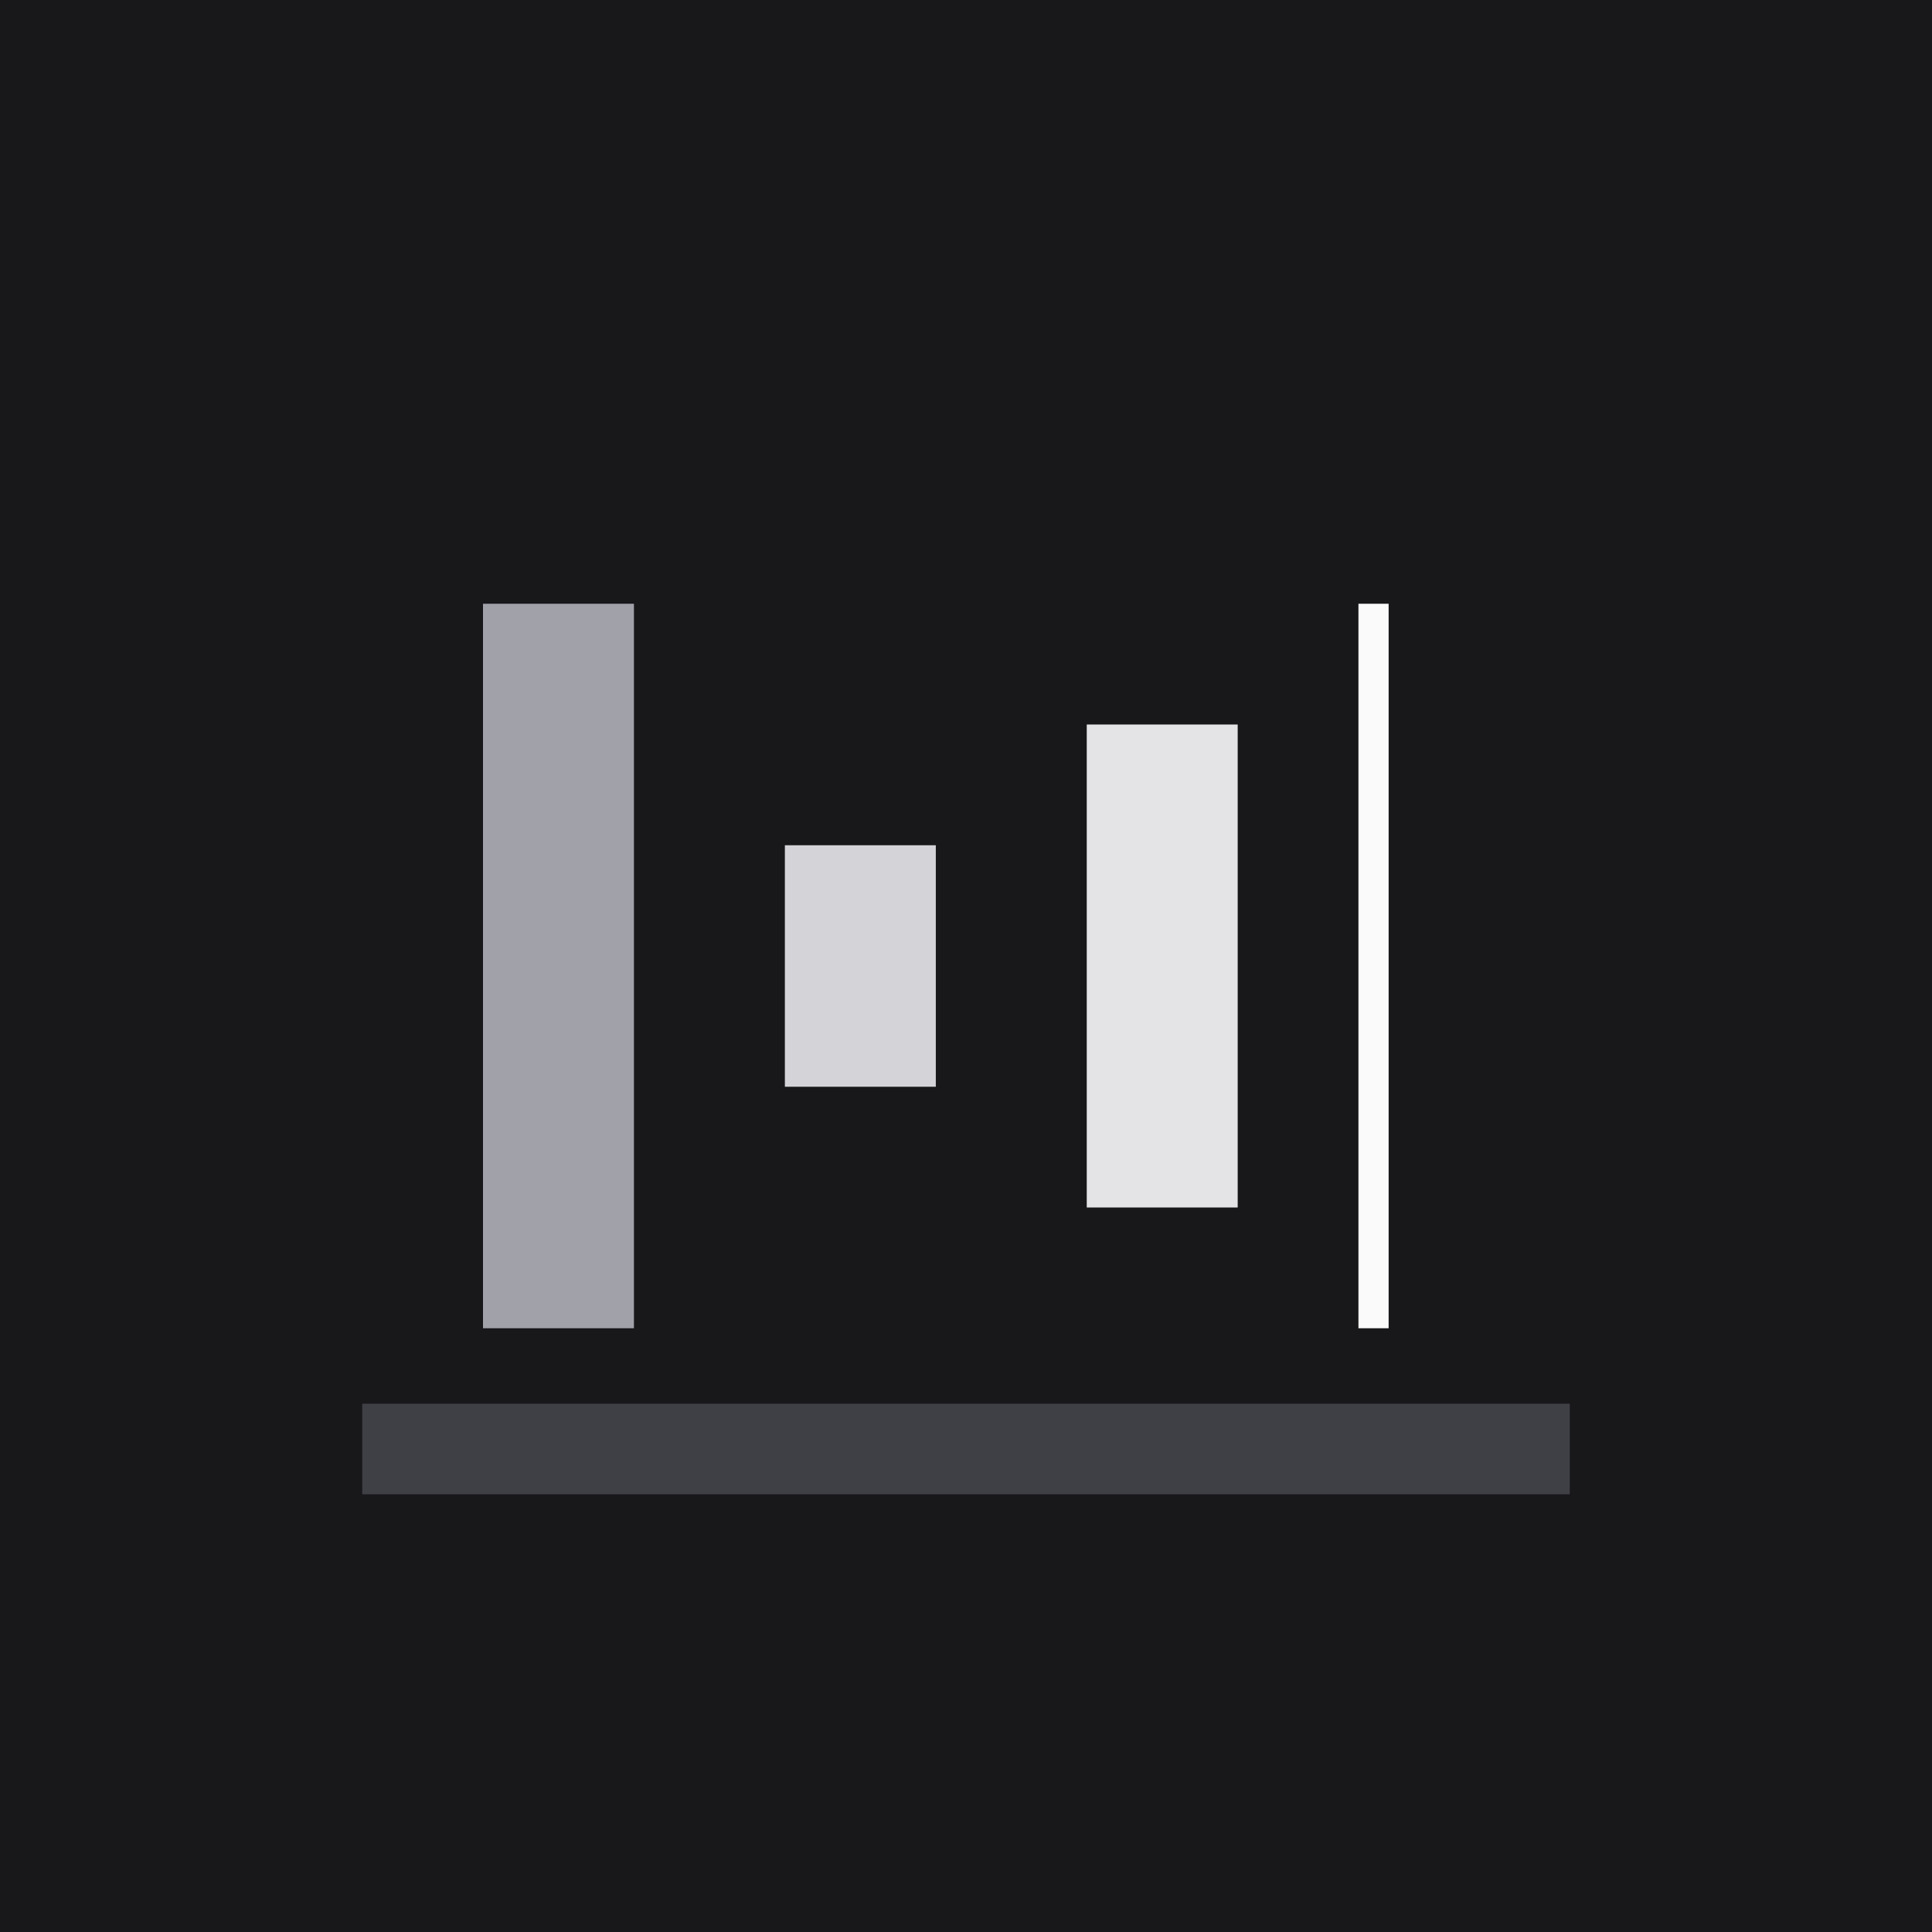
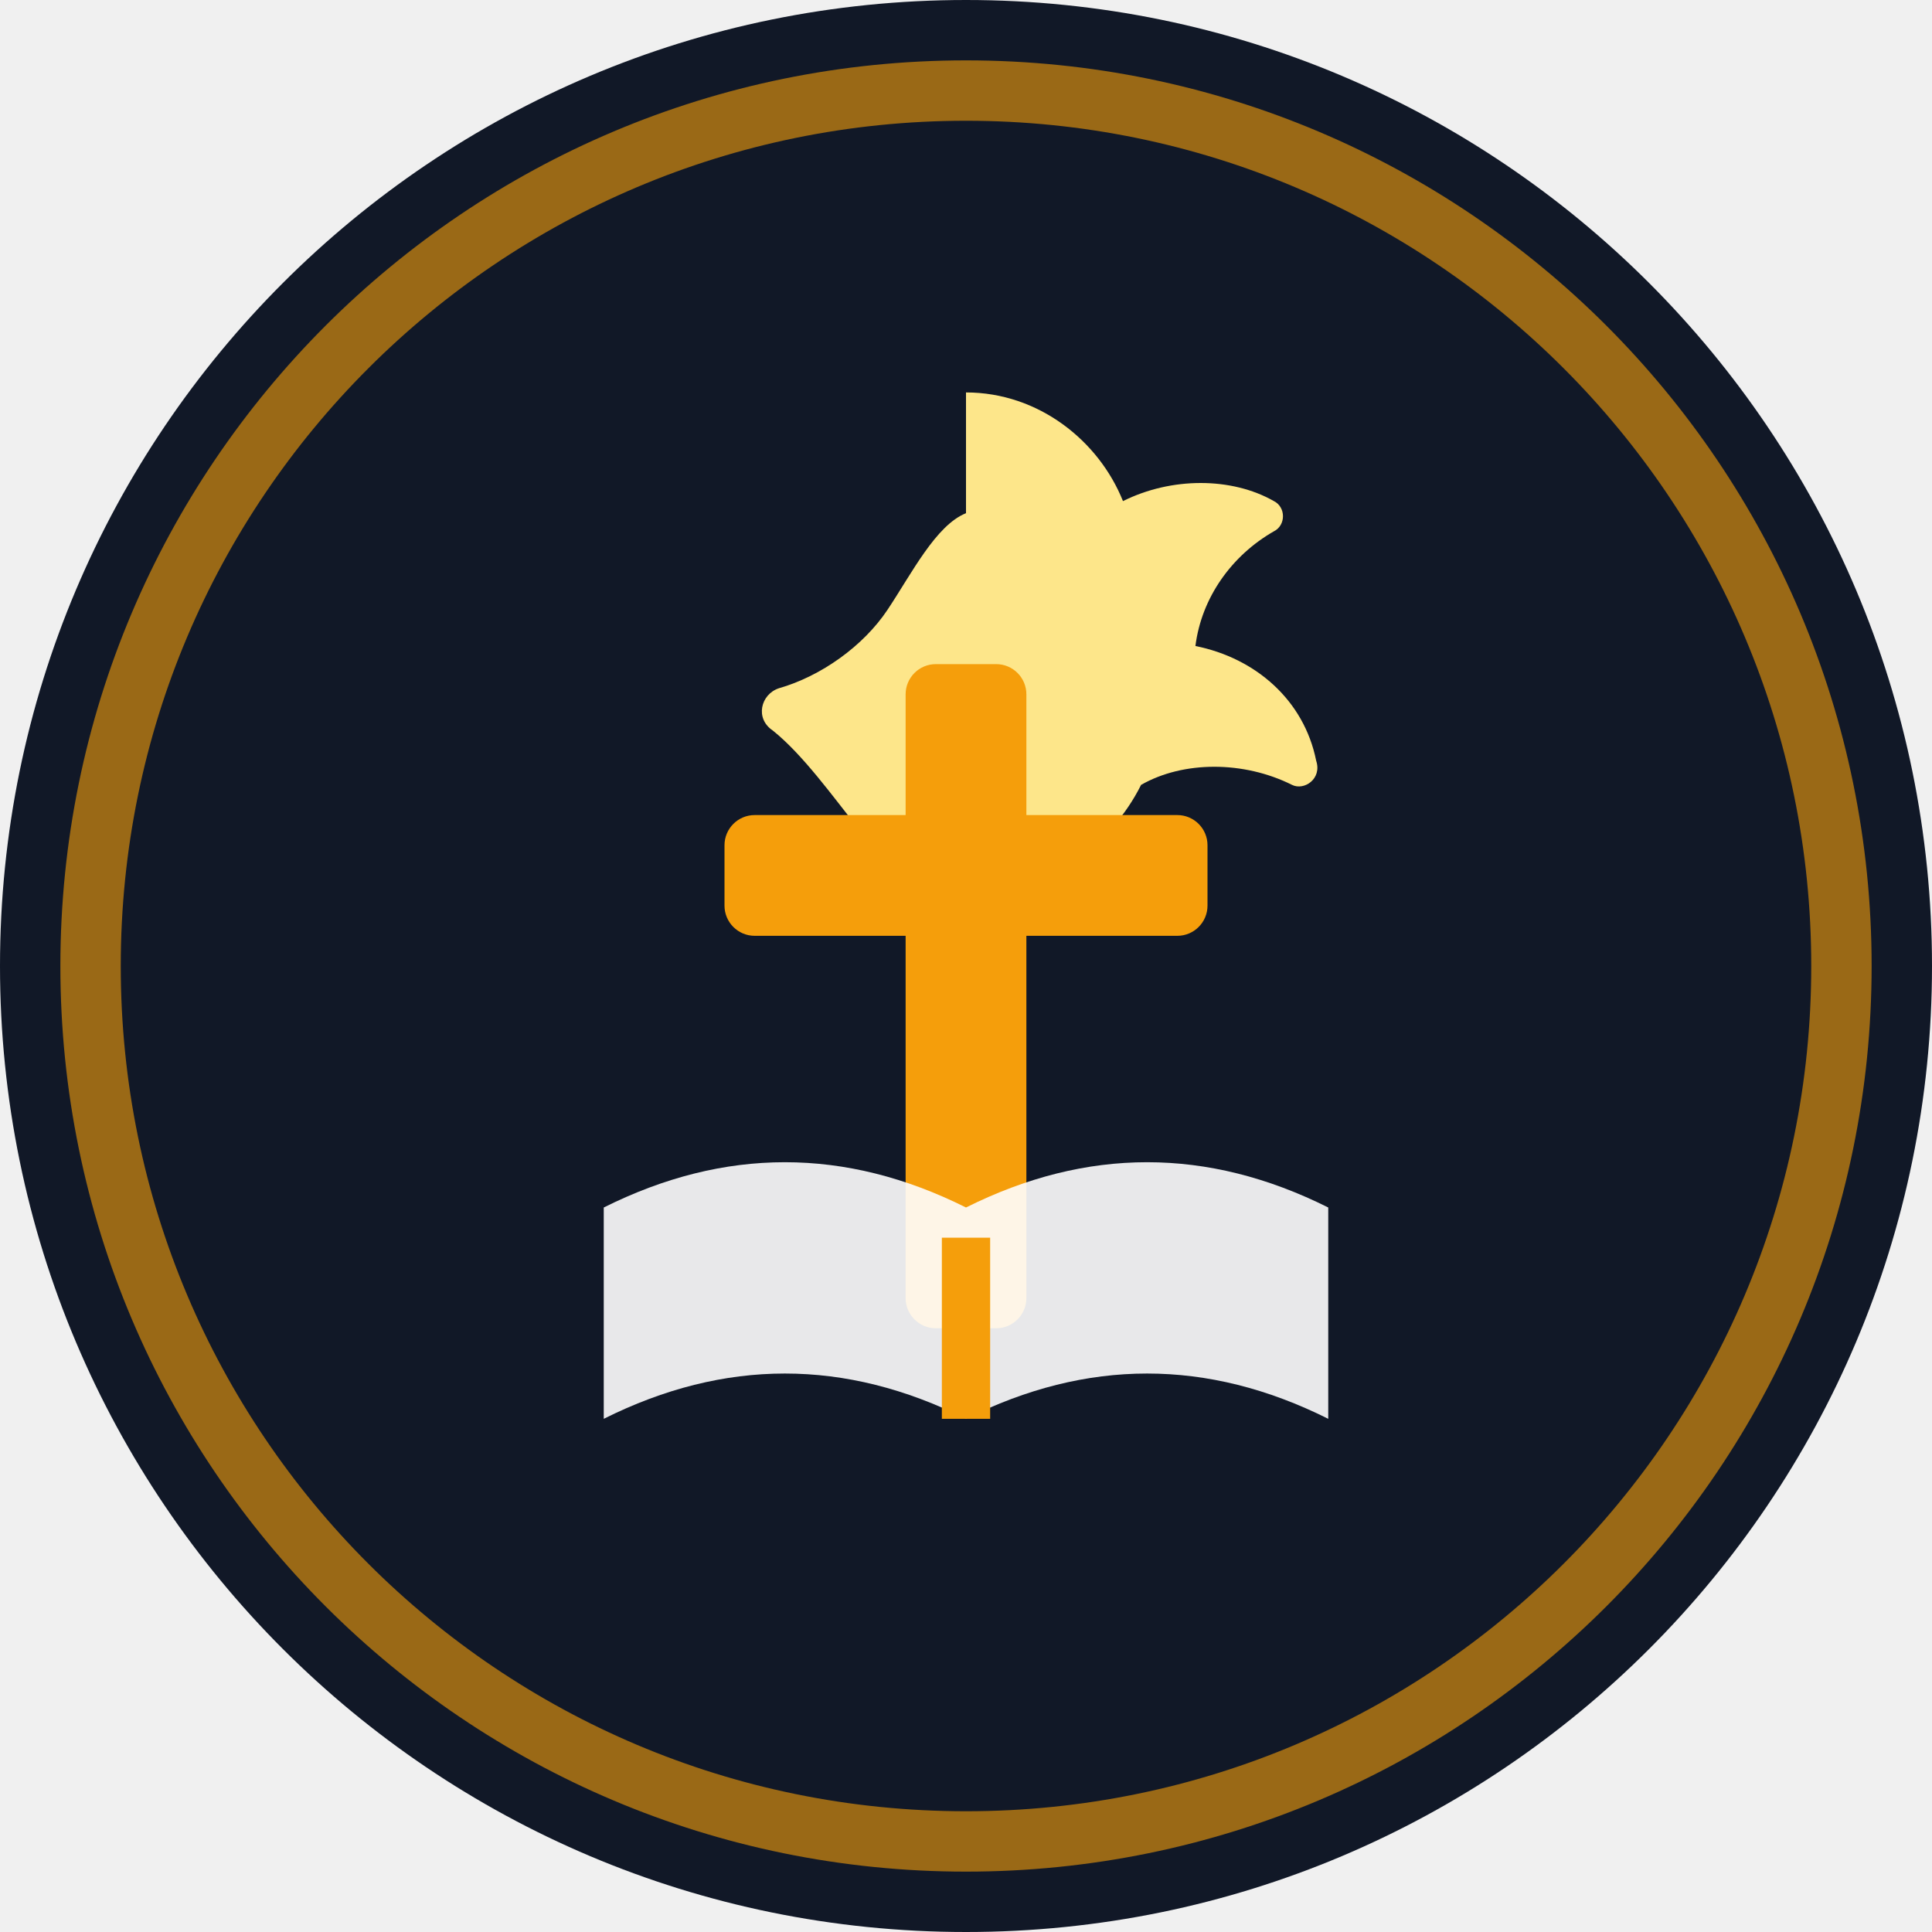
<svg xmlns="http://www.w3.org/2000/svg" viewBox="0 0 32 32" fill="none">
-   <rect width="32" height="32" fill="#18181b" />
-   <path d="M8 22V10h2.5v12H8z" fill="#a1a1aa" />
-   <path d="M13 18V14h2.5v4H13z" fill="#d4d4d8" />
-   <path d="M18 20V12h2.5v8H18z" fill="#e4e4e7" />
-   <path d="M23 16V10h-0.5v12H23z" fill="#fafafa" />
-   <path d="M6 24h20" stroke="#3f3f46" stroke-width="1.5" />
+   <circle cx="16" cy="16" r="16" fill="#111827" />
+   <circle cx="16" cy="16" r="14.5" stroke="#F59E0B" stroke-width="1" stroke-opacity="0.6" />
+   <path d="M16 6.5c1.2 0 2.2.8 2.6 1.8.8-.4 1.8-.4 2.5 0 .2.1.2.4 0 .5-.7.4-1.2 1.1-1.3 1.9 1 .2 1.8.9 2 1.9.1.3-.2.5-.4.4-.8-.4-1.8-.4-2.5 0-.5 1-1.5 1.7-2.6 1.7-.8 0-1.6-.4-2.1-1-.4-.5-.9-1.2-1.4-1.6-.3-.2-.2-.6.1-.7.7-.2 1.4-.7 1.8-1.3.4-.6.8-1.4 1.3-1.6z" fill="#FDE68A" />
+   <rect x="15" y="11" width="2" height="11" rx="0.5" fill="#F59E0B" />
+   <rect x="12" y="13.5" width="8" height="2" rx="0.5" fill="#F59E0B" />
+   <path d="M10 23.5c2-1 4-1 6 0 2-1 4-1 6 0v-3.5c-2-1-4-1-6 0-2-1-4-1-6 0v3.5z" fill="#FFFFFF" fill-opacity="0.9" />
+   <path d="M16 20.5v3" stroke="#F59E0B" stroke-width="0.8" />
</svg>
